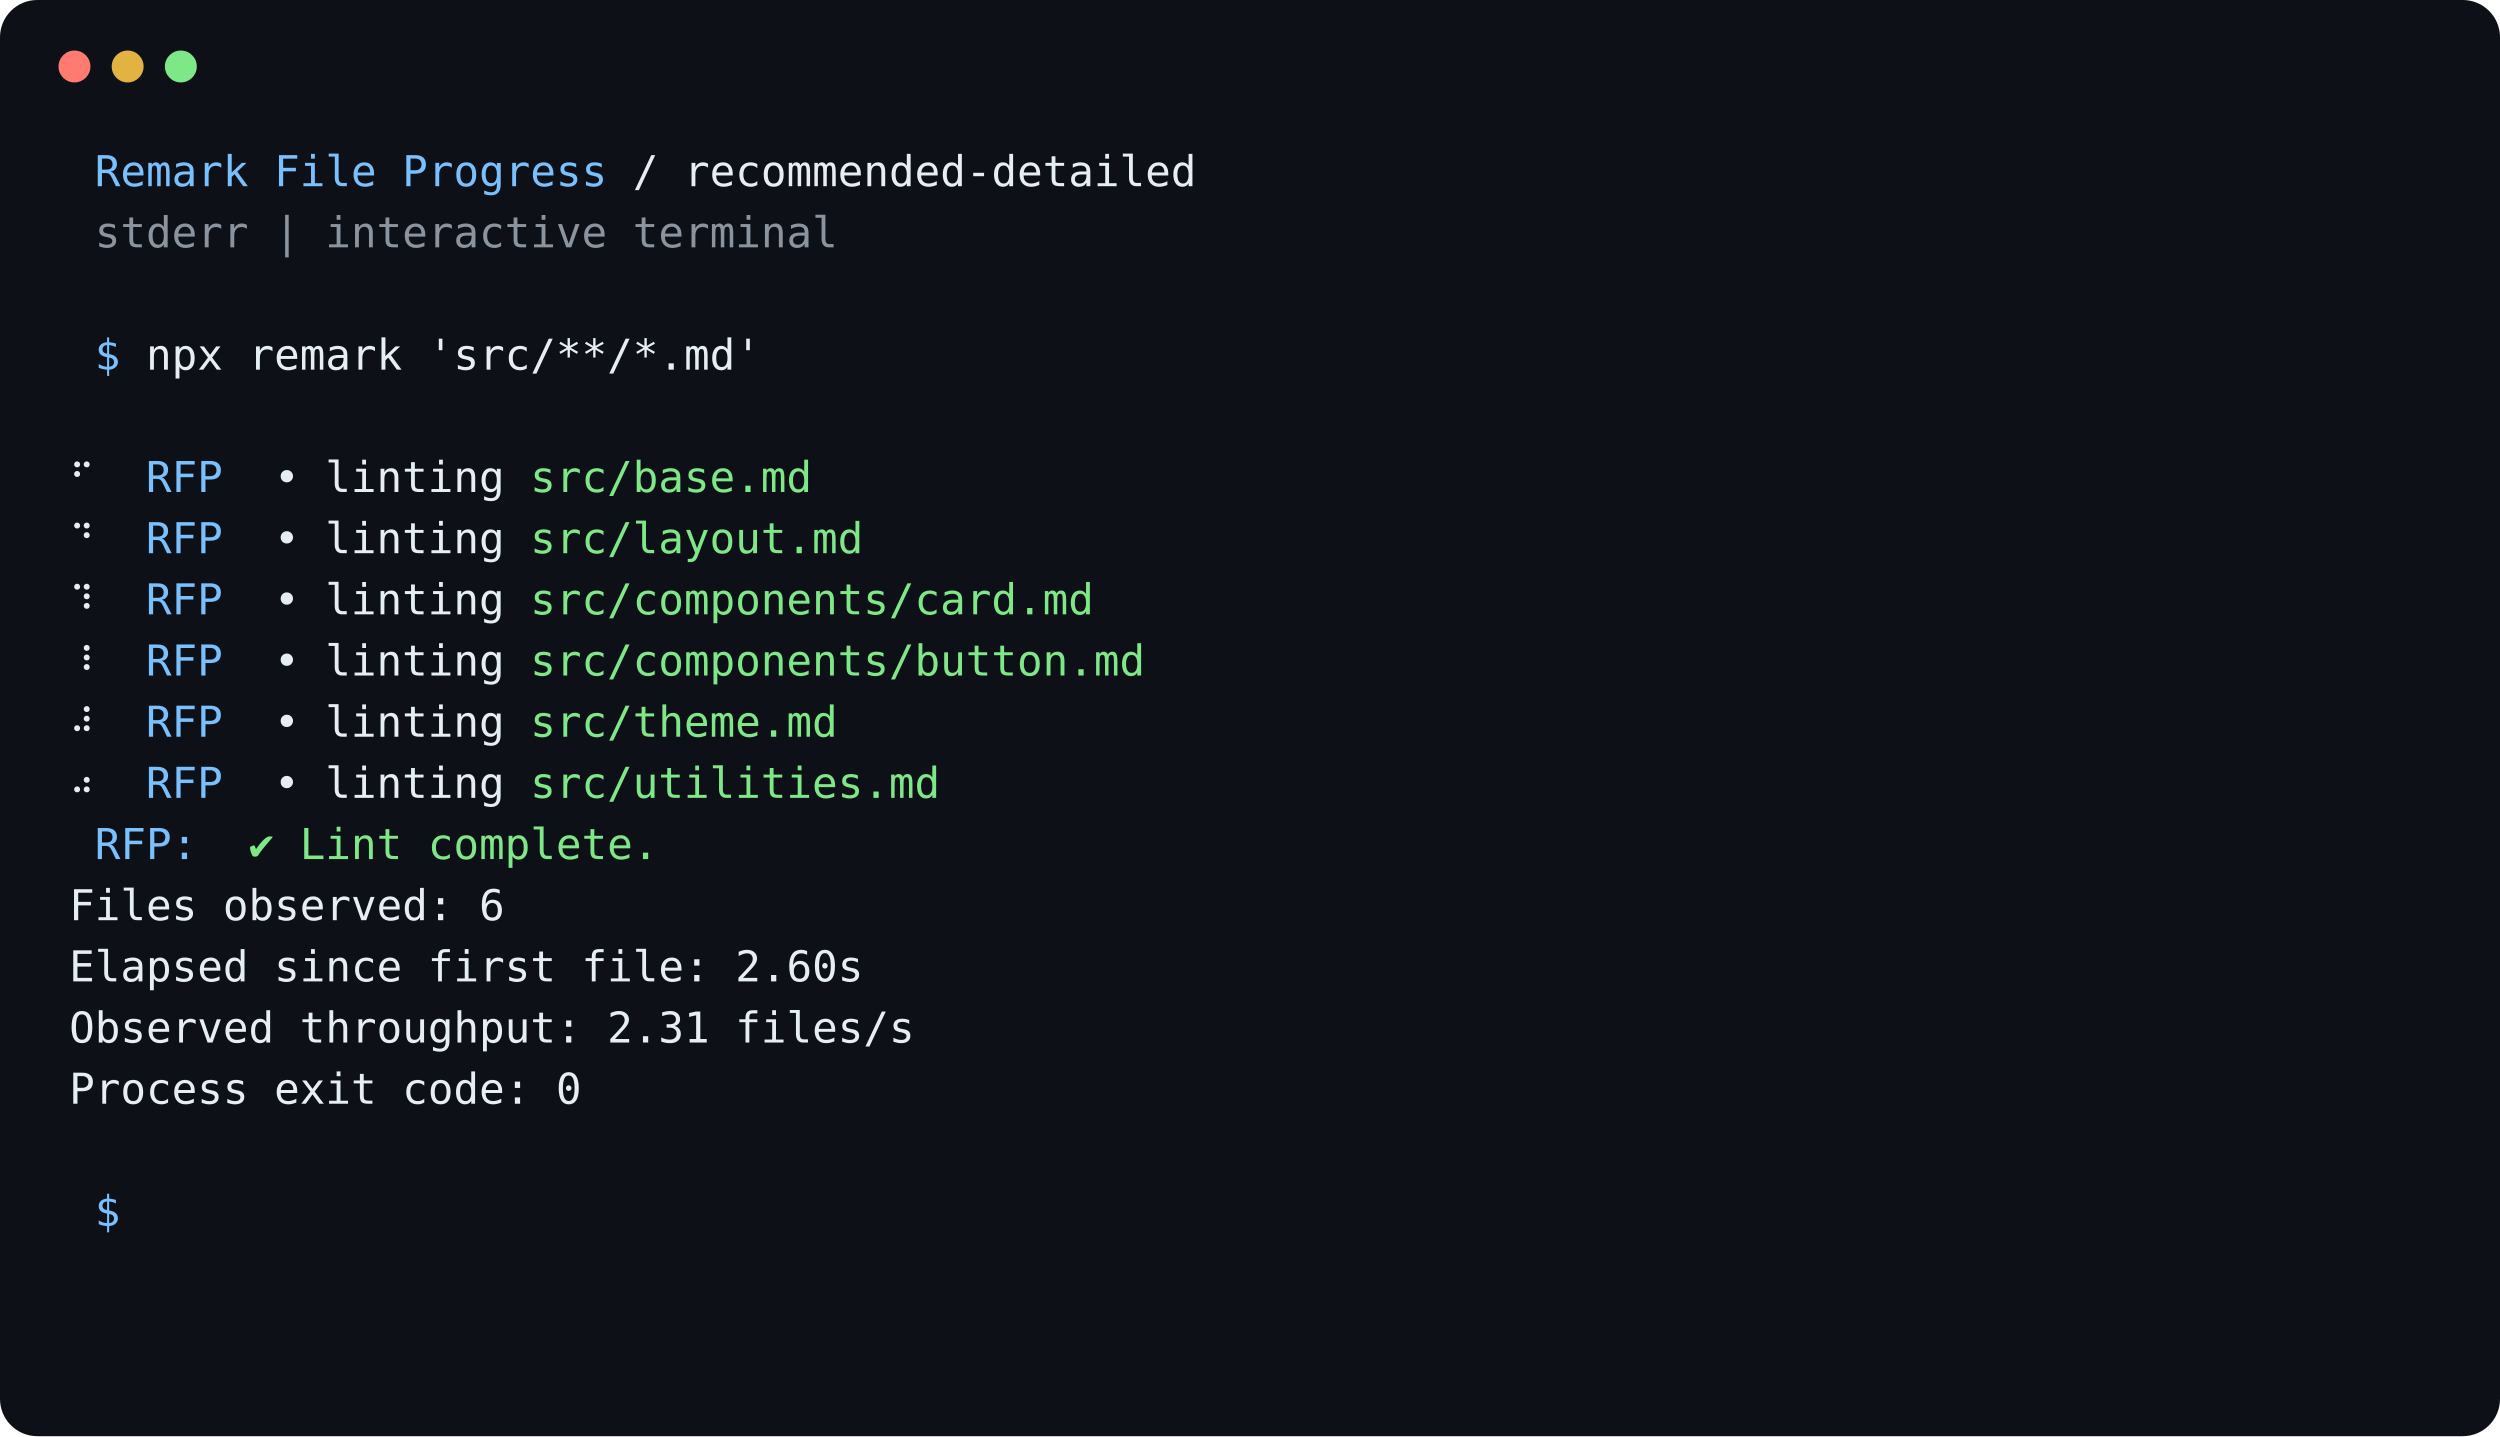
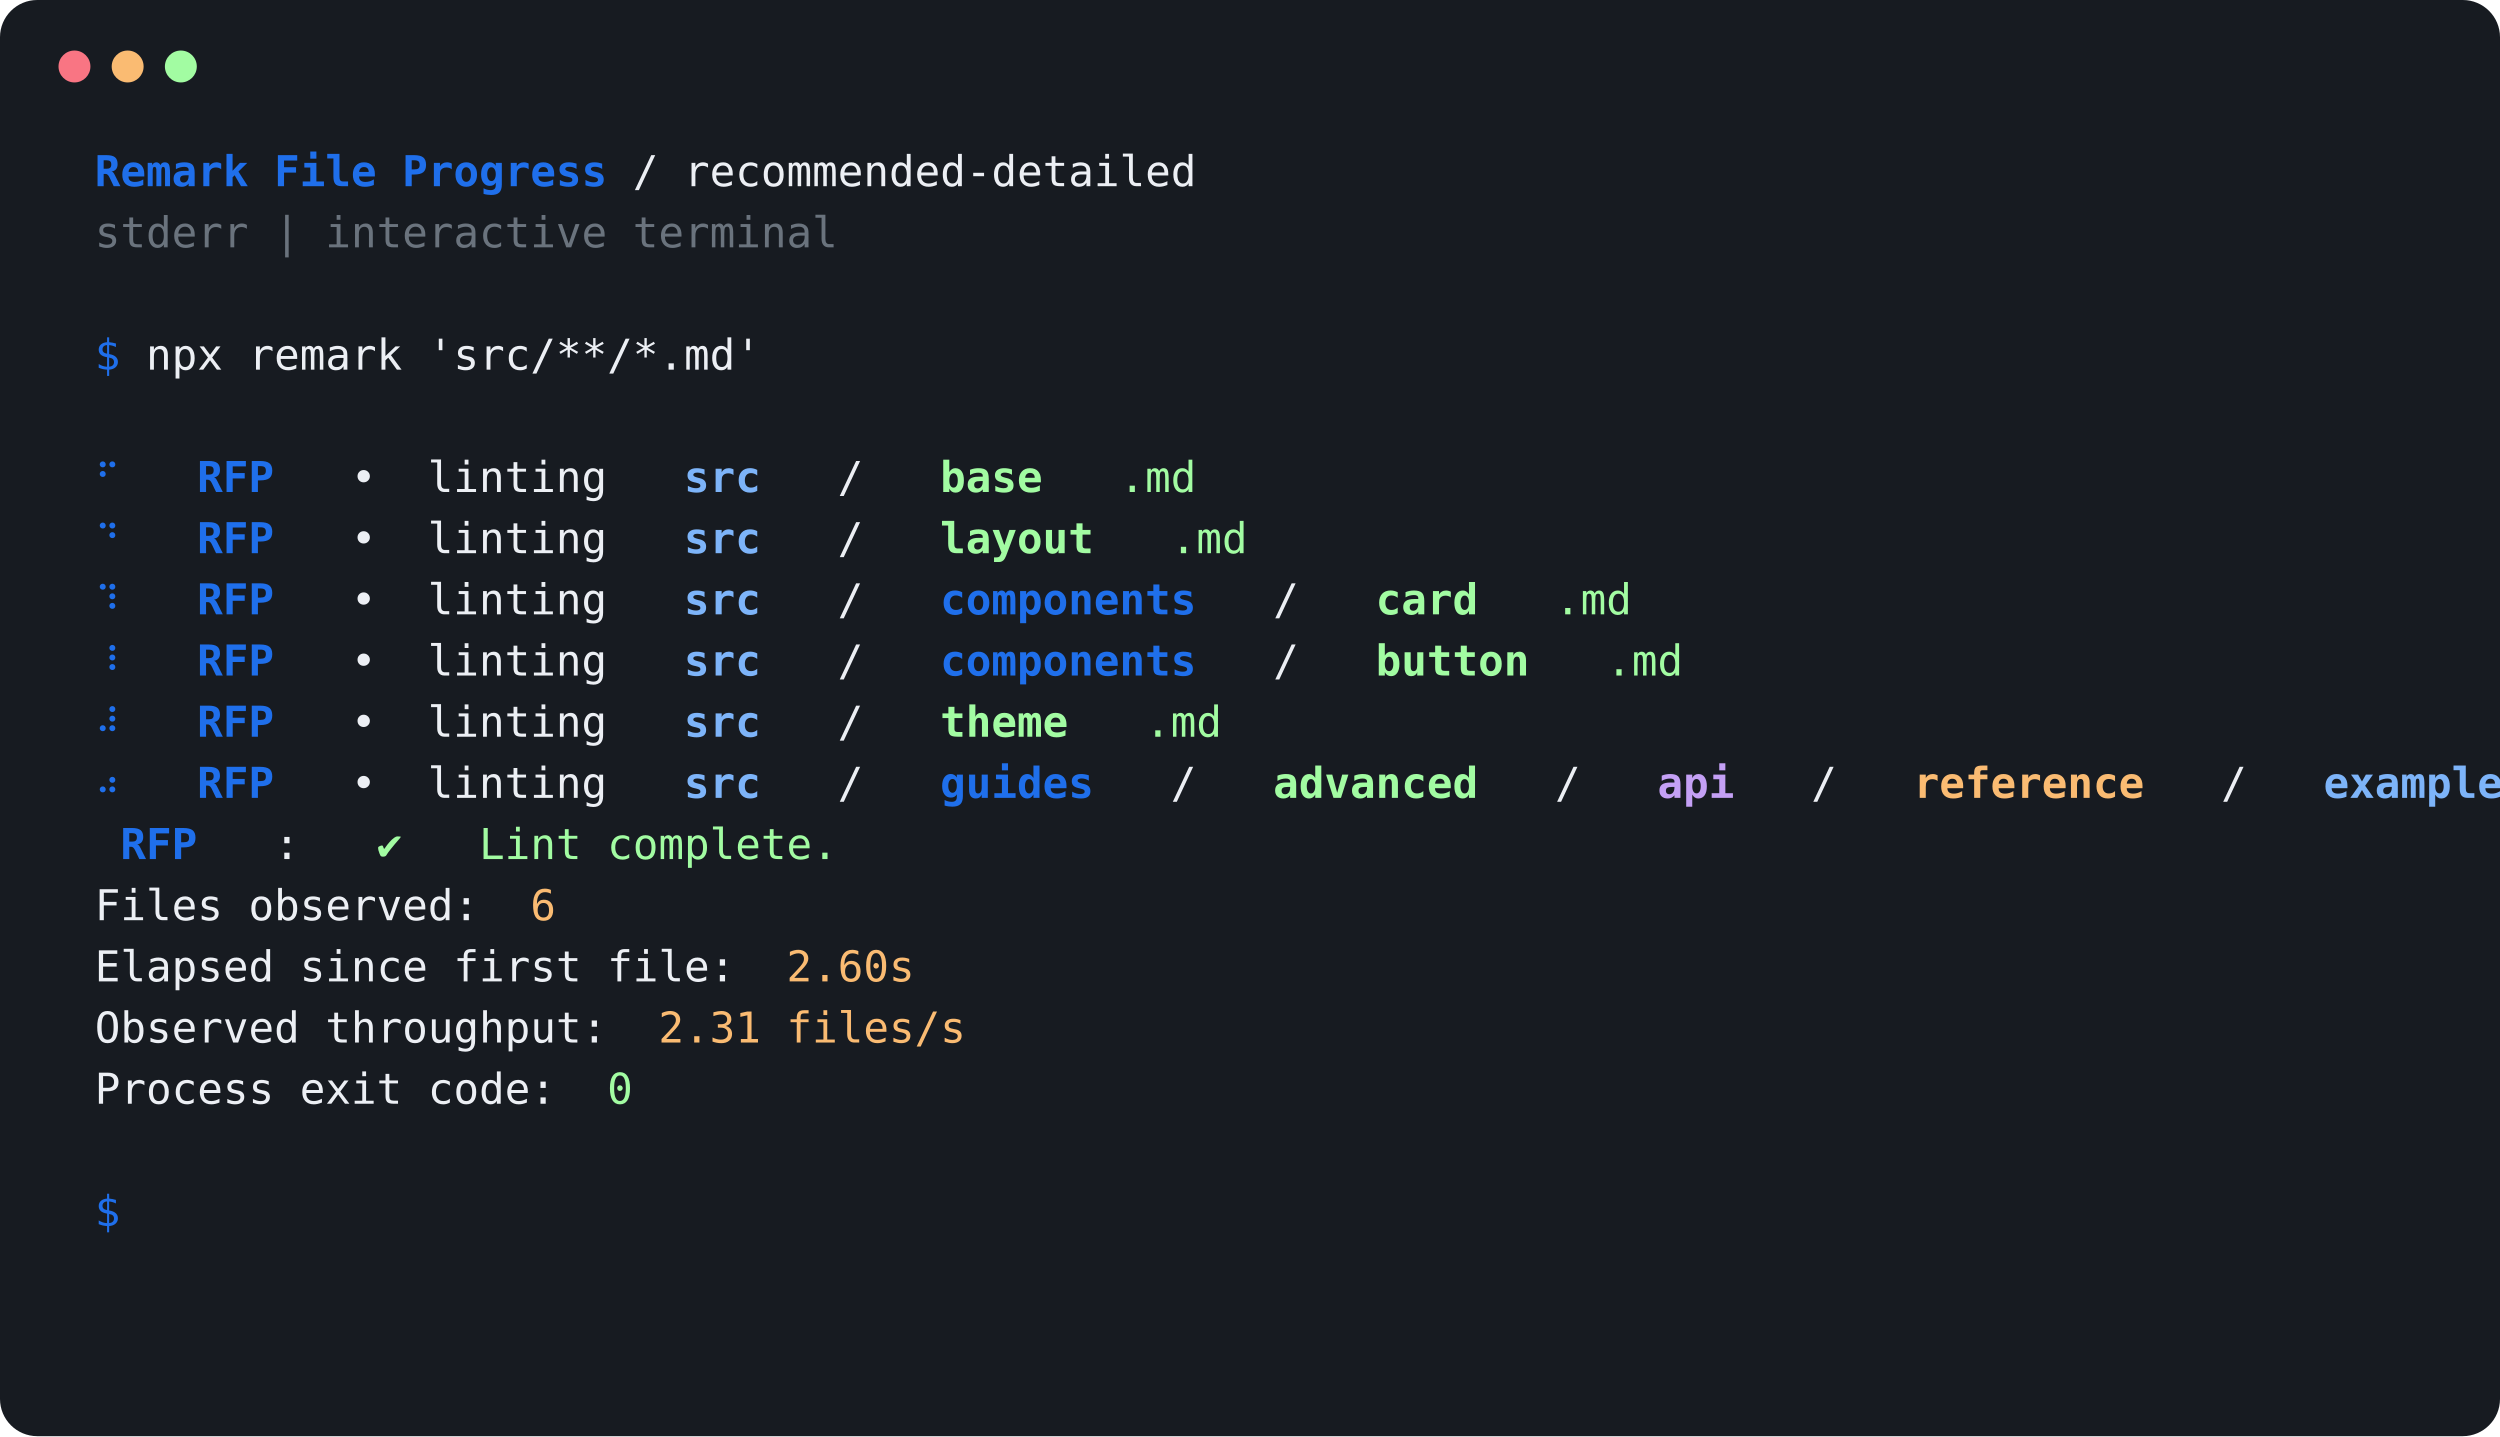
<svg xmlns="http://www.w3.org/2000/svg" width="940" height="540" viewBox="0 0 940 540" role="img" aria-label="Colored remark progress with six observed files and a process summary">
-   <rect width="940" height="540" rx="14" fill="#0d1117" />
-   <circle cx="28" cy="25" r="6" fill="#ff7b72" />
-   <circle cx="48" cy="25" r="6" fill="#e3b341" />
-   <circle cx="68" cy="25" r="6" fill="#7ee787" />
+   <rect width="940" height="540" rx="14" fill="#171b21" />
+   <circle cx="28" cy="25" r="6" fill="#f97583" />
+   <circle cx="48" cy="25" r="6" fill="#fabb72" />
+   <circle cx="68" cy="25" r="6" fill="#a2fca2" />
  <g font-family="Consolas,monospace" font-size="16">
    <text x="26" y="70">
-       <tspan fill="#e6edf3" />
-       <tspan fill="#79c0ff">Remark File Progress</tspan>
-       <tspan fill="#e6edf3">/ recommended-detailed</tspan>
+       <tspan fill="#eceff4" font-weight="400" opacity="1" />
+       <tspan fill="#1f6feb" font-weight="700" opacity="1">
+                 Remark File Progress
+             </tspan>
+       <tspan fill="#eceff4" font-weight="400" opacity="1">
+                 / recommended-detailed
+             </tspan>
    </text>
    <text x="26" y="93">
-       <tspan fill="#e6edf3" />
-       <tspan fill="#8b949e">stderr | interactive terminal</tspan>
-       <tspan fill="#e6edf3" />
+       <tspan fill="#eceff4" font-weight="400" opacity="1" />
+       <tspan fill="#6a737d" font-weight="400" opacity="1">
+                 stderr | interactive terminal
+             </tspan>
+       <tspan fill="#eceff4" font-weight="400" opacity="1" />
    </text>
    <text x="26" y="116">
-       <tspan fill="#e6edf3" />
+       <tspan fill="#eceff4" font-weight="400" opacity="1" />
    </text>
    <text x="26" y="139">
-       <tspan fill="#e6edf3" />
-       <tspan fill="#79c0ff">$</tspan>
-       <tspan fill="#e6edf3">npx remark 'src/**/*.md'</tspan>
+       <tspan fill="#eceff4" font-weight="400" opacity="1" />
+       <tspan fill="#1f6feb" font-weight="400" opacity="1">$</tspan>
+       <tspan fill="#eceff4" font-weight="400" opacity="1">
+                 npx remark 'src/**/*.md'
+             </tspan>
    </text>
    <text x="26" y="162">
-       <tspan fill="#e6edf3" />
+       <tspan fill="#eceff4" font-weight="400" opacity="1" />
    </text>
    <text x="26" y="185">
-       <tspan fill="#e6edf3">⠋</tspan>
-       <tspan fill="#e6edf3" />
-       <tspan fill="#79c0ff">RFP</tspan>
-       <tspan fill="#e6edf3" />
-       <tspan fill="#e6edf3">• linting</tspan>
-       <tspan fill="#7ee787">src/base.md</tspan>
-       <tspan fill="#e6edf3" />
+       <tspan fill="#eceff4" font-weight="400" opacity="1" />
+       <tspan fill="#1f6feb" font-weight="400" opacity="1">⠋</tspan>
+       <tspan fill="#eceff4" font-weight="400" opacity="1" />
+       <tspan fill="#eceff4" font-weight="700" opacity="1" />
+       <tspan fill="#1f6feb" font-weight="700" opacity="1">RFP</tspan>
+       <tspan fill="#eceff4" font-weight="700" opacity="1" />
+       <tspan fill="#eceff4" font-weight="400" opacity="1" />
+       <tspan fill="#eceff4" font-weight="400" opacity="0.5">•</tspan>
+       <tspan fill="#eceff4" font-weight="400" opacity="1" />
+       <tspan fill="#eceff4" font-weight="400" opacity="0.5">
+                 linting
+             </tspan>
+       <tspan fill="#eceff4" font-weight="400" opacity="1" />
+       <tspan fill="#eceff4" font-weight="700" opacity="1" />
+       <tspan fill="#7db4f9" font-weight="700" opacity="1">src</tspan>
+       <tspan fill="#eceff4" font-weight="700" opacity="1" />
+       <tspan fill="#eceff4" font-weight="400" opacity="1" />
+       <tspan fill="#eceff4" font-weight="400" opacity="0.5">/</tspan>
+       <tspan fill="#eceff4" font-weight="400" opacity="1" />
+       <tspan fill="#eceff4" font-weight="700" opacity="1" />
+       <tspan fill="#a2fca2" font-weight="700" opacity="1">base</tspan>
+       <tspan fill="#eceff4" font-weight="700" opacity="1" />
+       <tspan fill="#eceff4" font-weight="400" opacity="1" />
+       <tspan fill="#a2fca2" font-weight="400" opacity="1">.md</tspan>
+       <tspan fill="#eceff4" font-weight="400" opacity="1" />
    </text>
    <text x="26" y="208">
-       <tspan fill="#e6edf3">⠙</tspan>
-       <tspan fill="#e6edf3" />
-       <tspan fill="#79c0ff">RFP</tspan>
-       <tspan fill="#e6edf3" />
-       <tspan fill="#e6edf3">• linting</tspan>
-       <tspan fill="#7ee787">src/layout.md</tspan>
-       <tspan fill="#e6edf3" />
+       <tspan fill="#eceff4" font-weight="400" opacity="1" />
+       <tspan fill="#1f6feb" font-weight="400" opacity="1">⠙</tspan>
+       <tspan fill="#eceff4" font-weight="400" opacity="1" />
+       <tspan fill="#eceff4" font-weight="700" opacity="1" />
+       <tspan fill="#1f6feb" font-weight="700" opacity="1">RFP</tspan>
+       <tspan fill="#eceff4" font-weight="700" opacity="1" />
+       <tspan fill="#eceff4" font-weight="400" opacity="1" />
+       <tspan fill="#eceff4" font-weight="400" opacity="0.5">•</tspan>
+       <tspan fill="#eceff4" font-weight="400" opacity="1" />
+       <tspan fill="#eceff4" font-weight="400" opacity="0.5">
+                 linting
+             </tspan>
+       <tspan fill="#eceff4" font-weight="400" opacity="1" />
+       <tspan fill="#eceff4" font-weight="700" opacity="1" />
+       <tspan fill="#7db4f9" font-weight="700" opacity="1">src</tspan>
+       <tspan fill="#eceff4" font-weight="700" opacity="1" />
+       <tspan fill="#eceff4" font-weight="400" opacity="1" />
+       <tspan fill="#eceff4" font-weight="400" opacity="0.5">/</tspan>
+       <tspan fill="#eceff4" font-weight="400" opacity="1" />
+       <tspan fill="#eceff4" font-weight="700" opacity="1" />
+       <tspan fill="#a2fca2" font-weight="700" opacity="1">layout</tspan>
+       <tspan fill="#eceff4" font-weight="700" opacity="1" />
+       <tspan fill="#eceff4" font-weight="400" opacity="1" />
+       <tspan fill="#a2fca2" font-weight="400" opacity="1">.md</tspan>
+       <tspan fill="#eceff4" font-weight="400" opacity="1" />
    </text>
    <text x="26" y="231">
-       <tspan fill="#e6edf3">⠹</tspan>
-       <tspan fill="#e6edf3" />
-       <tspan fill="#79c0ff">RFP</tspan>
-       <tspan fill="#e6edf3" />
-       <tspan fill="#e6edf3">• linting</tspan>
-       <tspan fill="#7ee787">src/components/card.md</tspan>
-       <tspan fill="#e6edf3" />
+       <tspan fill="#eceff4" font-weight="400" opacity="1" />
+       <tspan fill="#1f6feb" font-weight="400" opacity="1">⠹</tspan>
+       <tspan fill="#eceff4" font-weight="400" opacity="1" />
+       <tspan fill="#eceff4" font-weight="700" opacity="1" />
+       <tspan fill="#1f6feb" font-weight="700" opacity="1">RFP</tspan>
+       <tspan fill="#eceff4" font-weight="700" opacity="1" />
+       <tspan fill="#eceff4" font-weight="400" opacity="1" />
+       <tspan fill="#eceff4" font-weight="400" opacity="0.5">•</tspan>
+       <tspan fill="#eceff4" font-weight="400" opacity="1" />
+       <tspan fill="#eceff4" font-weight="400" opacity="0.5">
+                 linting
+             </tspan>
+       <tspan fill="#eceff4" font-weight="400" opacity="1" />
+       <tspan fill="#eceff4" font-weight="700" opacity="1" />
+       <tspan fill="#7db4f9" font-weight="700" opacity="1">src</tspan>
+       <tspan fill="#eceff4" font-weight="700" opacity="1" />
+       <tspan fill="#eceff4" font-weight="400" opacity="1" />
+       <tspan fill="#eceff4" font-weight="400" opacity="0.5">/</tspan>
+       <tspan fill="#eceff4" font-weight="400" opacity="1" />
+       <tspan fill="#eceff4" font-weight="700" opacity="1" />
+       <tspan fill="#1f6feb" font-weight="700" opacity="1">
+                 components
+             </tspan>
+       <tspan fill="#eceff4" font-weight="700" opacity="1" />
+       <tspan fill="#eceff4" font-weight="400" opacity="1" />
+       <tspan fill="#eceff4" font-weight="400" opacity="0.5">/</tspan>
+       <tspan fill="#eceff4" font-weight="400" opacity="1" />
+       <tspan fill="#eceff4" font-weight="700" opacity="1" />
+       <tspan fill="#a2fca2" font-weight="700" opacity="1">card</tspan>
+       <tspan fill="#eceff4" font-weight="700" opacity="1" />
+       <tspan fill="#eceff4" font-weight="400" opacity="1" />
+       <tspan fill="#a2fca2" font-weight="400" opacity="1">.md</tspan>
+       <tspan fill="#eceff4" font-weight="400" opacity="1" />
    </text>
    <text x="26" y="254">
-       <tspan fill="#e6edf3">⠸</tspan>
-       <tspan fill="#e6edf3" />
-       <tspan fill="#79c0ff">RFP</tspan>
-       <tspan fill="#e6edf3" />
-       <tspan fill="#e6edf3">• linting</tspan>
-       <tspan fill="#7ee787">src/components/button.md</tspan>
-       <tspan fill="#e6edf3" />
+       <tspan fill="#eceff4" font-weight="400" opacity="1" />
+       <tspan fill="#1f6feb" font-weight="400" opacity="1">⠸</tspan>
+       <tspan fill="#eceff4" font-weight="400" opacity="1" />
+       <tspan fill="#eceff4" font-weight="700" opacity="1" />
+       <tspan fill="#1f6feb" font-weight="700" opacity="1">RFP</tspan>
+       <tspan fill="#eceff4" font-weight="700" opacity="1" />
+       <tspan fill="#eceff4" font-weight="400" opacity="1" />
+       <tspan fill="#eceff4" font-weight="400" opacity="0.5">•</tspan>
+       <tspan fill="#eceff4" font-weight="400" opacity="1" />
+       <tspan fill="#eceff4" font-weight="400" opacity="0.5">
+                 linting
+             </tspan>
+       <tspan fill="#eceff4" font-weight="400" opacity="1" />
+       <tspan fill="#eceff4" font-weight="700" opacity="1" />
+       <tspan fill="#7db4f9" font-weight="700" opacity="1">src</tspan>
+       <tspan fill="#eceff4" font-weight="700" opacity="1" />
+       <tspan fill="#eceff4" font-weight="400" opacity="1" />
+       <tspan fill="#eceff4" font-weight="400" opacity="0.5">/</tspan>
+       <tspan fill="#eceff4" font-weight="400" opacity="1" />
+       <tspan fill="#eceff4" font-weight="700" opacity="1" />
+       <tspan fill="#1f6feb" font-weight="700" opacity="1">
+                 components
+             </tspan>
+       <tspan fill="#eceff4" font-weight="700" opacity="1" />
+       <tspan fill="#eceff4" font-weight="400" opacity="1" />
+       <tspan fill="#eceff4" font-weight="400" opacity="0.5">/</tspan>
+       <tspan fill="#eceff4" font-weight="400" opacity="1" />
+       <tspan fill="#eceff4" font-weight="700" opacity="1" />
+       <tspan fill="#a2fca2" font-weight="700" opacity="1">button</tspan>
+       <tspan fill="#eceff4" font-weight="700" opacity="1" />
+       <tspan fill="#eceff4" font-weight="400" opacity="1" />
+       <tspan fill="#a2fca2" font-weight="400" opacity="1">.md</tspan>
+       <tspan fill="#eceff4" font-weight="400" opacity="1" />
    </text>
    <text x="26" y="277">
-       <tspan fill="#e6edf3">⠼</tspan>
-       <tspan fill="#e6edf3" />
-       <tspan fill="#79c0ff">RFP</tspan>
-       <tspan fill="#e6edf3" />
-       <tspan fill="#e6edf3">• linting</tspan>
-       <tspan fill="#7ee787">src/theme.md</tspan>
-       <tspan fill="#e6edf3" />
+       <tspan fill="#eceff4" font-weight="400" opacity="1" />
+       <tspan fill="#1f6feb" font-weight="400" opacity="1">⠼</tspan>
+       <tspan fill="#eceff4" font-weight="400" opacity="1" />
+       <tspan fill="#eceff4" font-weight="700" opacity="1" />
+       <tspan fill="#1f6feb" font-weight="700" opacity="1">RFP</tspan>
+       <tspan fill="#eceff4" font-weight="700" opacity="1" />
+       <tspan fill="#eceff4" font-weight="400" opacity="1" />
+       <tspan fill="#eceff4" font-weight="400" opacity="0.5">•</tspan>
+       <tspan fill="#eceff4" font-weight="400" opacity="1" />
+       <tspan fill="#eceff4" font-weight="400" opacity="0.5">
+                 linting
+             </tspan>
+       <tspan fill="#eceff4" font-weight="400" opacity="1" />
+       <tspan fill="#eceff4" font-weight="700" opacity="1" />
+       <tspan fill="#7db4f9" font-weight="700" opacity="1">src</tspan>
+       <tspan fill="#eceff4" font-weight="700" opacity="1" />
+       <tspan fill="#eceff4" font-weight="400" opacity="1" />
+       <tspan fill="#eceff4" font-weight="400" opacity="0.5">/</tspan>
+       <tspan fill="#eceff4" font-weight="400" opacity="1" />
+       <tspan fill="#eceff4" font-weight="700" opacity="1" />
+       <tspan fill="#a2fca2" font-weight="700" opacity="1">theme</tspan>
+       <tspan fill="#eceff4" font-weight="700" opacity="1" />
+       <tspan fill="#eceff4" font-weight="400" opacity="1" />
+       <tspan fill="#a2fca2" font-weight="400" opacity="1">.md</tspan>
+       <tspan fill="#eceff4" font-weight="400" opacity="1" />
    </text>
    <text x="26" y="300">
-       <tspan fill="#e6edf3">⠴</tspan>
-       <tspan fill="#e6edf3" />
-       <tspan fill="#79c0ff">RFP</tspan>
-       <tspan fill="#e6edf3" />
-       <tspan fill="#e6edf3">• linting</tspan>
-       <tspan fill="#7ee787">src/utilities.md</tspan>
-       <tspan fill="#e6edf3" />
+       <tspan fill="#eceff4" font-weight="400" opacity="1" />
+       <tspan fill="#1f6feb" font-weight="400" opacity="1">⠴</tspan>
+       <tspan fill="#eceff4" font-weight="400" opacity="1" />
+       <tspan fill="#eceff4" font-weight="700" opacity="1" />
+       <tspan fill="#1f6feb" font-weight="700" opacity="1">RFP</tspan>
+       <tspan fill="#eceff4" font-weight="700" opacity="1" />
+       <tspan fill="#eceff4" font-weight="400" opacity="1" />
+       <tspan fill="#eceff4" font-weight="400" opacity="0.5">•</tspan>
+       <tspan fill="#eceff4" font-weight="400" opacity="1" />
+       <tspan fill="#eceff4" font-weight="400" opacity="0.5">
+                 linting
+             </tspan>
+       <tspan fill="#eceff4" font-weight="400" opacity="1" />
+       <tspan fill="#eceff4" font-weight="700" opacity="1" />
+       <tspan fill="#7db4f9" font-weight="700" opacity="1">src</tspan>
+       <tspan fill="#eceff4" font-weight="700" opacity="1" />
+       <tspan fill="#eceff4" font-weight="400" opacity="1" />
+       <tspan fill="#eceff4" font-weight="400" opacity="0.5">/</tspan>
+       <tspan fill="#eceff4" font-weight="400" opacity="1" />
+       <tspan fill="#eceff4" font-weight="700" opacity="1" />
+       <tspan fill="#1f6feb" font-weight="700" opacity="1">guides</tspan>
+       <tspan fill="#eceff4" font-weight="700" opacity="1" />
+       <tspan fill="#eceff4" font-weight="400" opacity="1" />
+       <tspan fill="#eceff4" font-weight="400" opacity="0.5">/</tspan>
+       <tspan fill="#eceff4" font-weight="400" opacity="1" />
+       <tspan fill="#eceff4" font-weight="700" opacity="1" />
+       <tspan fill="#a2fca2" font-weight="700" opacity="1">advanced</tspan>
+       <tspan fill="#eceff4" font-weight="700" opacity="1" />
+       <tspan fill="#eceff4" font-weight="400" opacity="1" />
+       <tspan fill="#eceff4" font-weight="400" opacity="0.5">/</tspan>
+       <tspan fill="#eceff4" font-weight="400" opacity="1" />
+       <tspan fill="#eceff4" font-weight="700" opacity="1" />
+       <tspan fill="#c4a0f5" font-weight="700" opacity="1">api</tspan>
+       <tspan fill="#eceff4" font-weight="700" opacity="1" />
+       <tspan fill="#eceff4" font-weight="400" opacity="1" />
+       <tspan fill="#eceff4" font-weight="400" opacity="0.5">/</tspan>
+       <tspan fill="#eceff4" font-weight="400" opacity="1" />
+       <tspan fill="#eceff4" font-weight="700" opacity="1" />
+       <tspan fill="#fabb72" font-weight="700" opacity="1">
+                 reference
+             </tspan>
+       <tspan fill="#eceff4" font-weight="700" opacity="1" />
+       <tspan fill="#eceff4" font-weight="400" opacity="1" />
+       <tspan fill="#eceff4" font-weight="400" opacity="0.5">/</tspan>
+       <tspan fill="#eceff4" font-weight="400" opacity="1" />
+       <tspan fill="#eceff4" font-weight="700" opacity="1" />
+       <tspan fill="#7db4f9" font-weight="700" opacity="1">examples</tspan>
+       <tspan fill="#eceff4" font-weight="700" opacity="1" />
+       <tspan fill="#eceff4" font-weight="400" opacity="1" />
+       <tspan fill="#eceff4" font-weight="400" opacity="0.5">/</tspan>
+       <tspan fill="#eceff4" font-weight="400" opacity="1" />
+       <tspan fill="#eceff4" font-weight="700" opacity="1" />
+       <tspan fill="#a2fca2" font-weight="700" opacity="1">overview</tspan>
+       <tspan fill="#eceff4" font-weight="700" opacity="1" />
+       <tspan fill="#eceff4" font-weight="400" opacity="1" />
+       <tspan fill="#a2fca2" font-weight="400" opacity="1">.md</tspan>
+       <tspan fill="#eceff4" font-weight="400" opacity="1" />
    </text>
    <text x="26" y="323">
-       <tspan fill="#e6edf3" />
-       <tspan fill="#79c0ff">RFP:</tspan>
-       <tspan fill="#e6edf3" />
-       <tspan fill="#7ee787">✔ Lint complete.</tspan>
-       <tspan fill="#e6edf3" />
+       <tspan fill="#eceff4" font-weight="400" opacity="1" />
+       <tspan fill="#eceff4" font-weight="700" opacity="1" />
+       <tspan fill="#1f6feb" font-weight="700" opacity="1">RFP</tspan>
+       <tspan fill="#eceff4" font-weight="700" opacity="1" />
+       <tspan fill="#eceff4" font-weight="400" opacity="1" />
+       <tspan fill="#eceff4" font-weight="400" opacity="0.5">:</tspan>
+       <tspan fill="#eceff4" font-weight="400" opacity="1" />
+       <tspan fill="#eceff4" font-weight="700" opacity="1" />
+       <tspan fill="#a2fca2" font-weight="700" opacity="1">✔</tspan>
+       <tspan fill="#eceff4" font-weight="700" opacity="1" />
+       <tspan fill="#eceff4" font-weight="400" opacity="1" />
+       <tspan fill="#a2fca2" font-weight="400" opacity="1">
+                 Lint complete.
+             </tspan>
+       <tspan fill="#eceff4" font-weight="400" opacity="1" />
    </text>
    <text x="26" y="346">
-       <tspan fill="#e6edf3">Files observed: 6</tspan>
+       <tspan fill="#eceff4" font-weight="400" opacity="1" />
+       <tspan fill="#eceff4" font-weight="400" opacity="0.5">
+                 Files observed:
+             </tspan>
+       <tspan fill="#eceff4" font-weight="400" opacity="1" />
+       <tspan fill="#fabb72" font-weight="400" opacity="1">6</tspan>
+       <tspan fill="#eceff4" font-weight="400" opacity="1" />
    </text>
    <text x="26" y="369">
-       <tspan fill="#e6edf3">Elapsed since first file: 2.60s</tspan>
+       <tspan fill="#eceff4" font-weight="400" opacity="1" />
+       <tspan fill="#eceff4" font-weight="400" opacity="0.5">
+                 Elapsed since first file:
+             </tspan>
+       <tspan fill="#eceff4" font-weight="400" opacity="1" />
+       <tspan fill="#fabb72" font-weight="400" opacity="1">2.60s</tspan>
+       <tspan fill="#eceff4" font-weight="400" opacity="1" />
    </text>
    <text x="26" y="392">
-       <tspan fill="#e6edf3">Observed throughput: 2.31 files/s</tspan>
+       <tspan fill="#eceff4" font-weight="400" opacity="1" />
+       <tspan fill="#eceff4" font-weight="400" opacity="0.5">
+                 Observed throughput:
+             </tspan>
+       <tspan fill="#eceff4" font-weight="400" opacity="1" />
+       <tspan fill="#fabb72" font-weight="400" opacity="1">
+                 2.31 files/s
+             </tspan>
+       <tspan fill="#eceff4" font-weight="400" opacity="1" />
    </text>
    <text x="26" y="415">
-       <tspan fill="#e6edf3">Process exit code: 0</tspan>
+       <tspan fill="#eceff4" font-weight="400" opacity="1" />
+       <tspan fill="#eceff4" font-weight="400" opacity="0.5">
+                 Process exit code:
+             </tspan>
+       <tspan fill="#eceff4" font-weight="400" opacity="1" />
+       <tspan fill="#a2fca2" font-weight="400" opacity="1">0</tspan>
+       <tspan fill="#eceff4" font-weight="400" opacity="1" />
    </text>
    <text x="26" y="438">
-       <tspan fill="#e6edf3" />
+       <tspan fill="#eceff4" font-weight="400" opacity="1" />
    </text>
    <text x="26" y="461">
-       <tspan fill="#e6edf3" />
-       <tspan fill="#79c0ff">$</tspan>
-       <tspan fill="#e6edf3" />
+       <tspan fill="#eceff4" font-weight="400" opacity="1" />
+       <tspan fill="#1f6feb" font-weight="400" opacity="1">$</tspan>
+       <tspan fill="#eceff4" font-weight="400" opacity="1" />
    </text>
  </g>
</svg>
